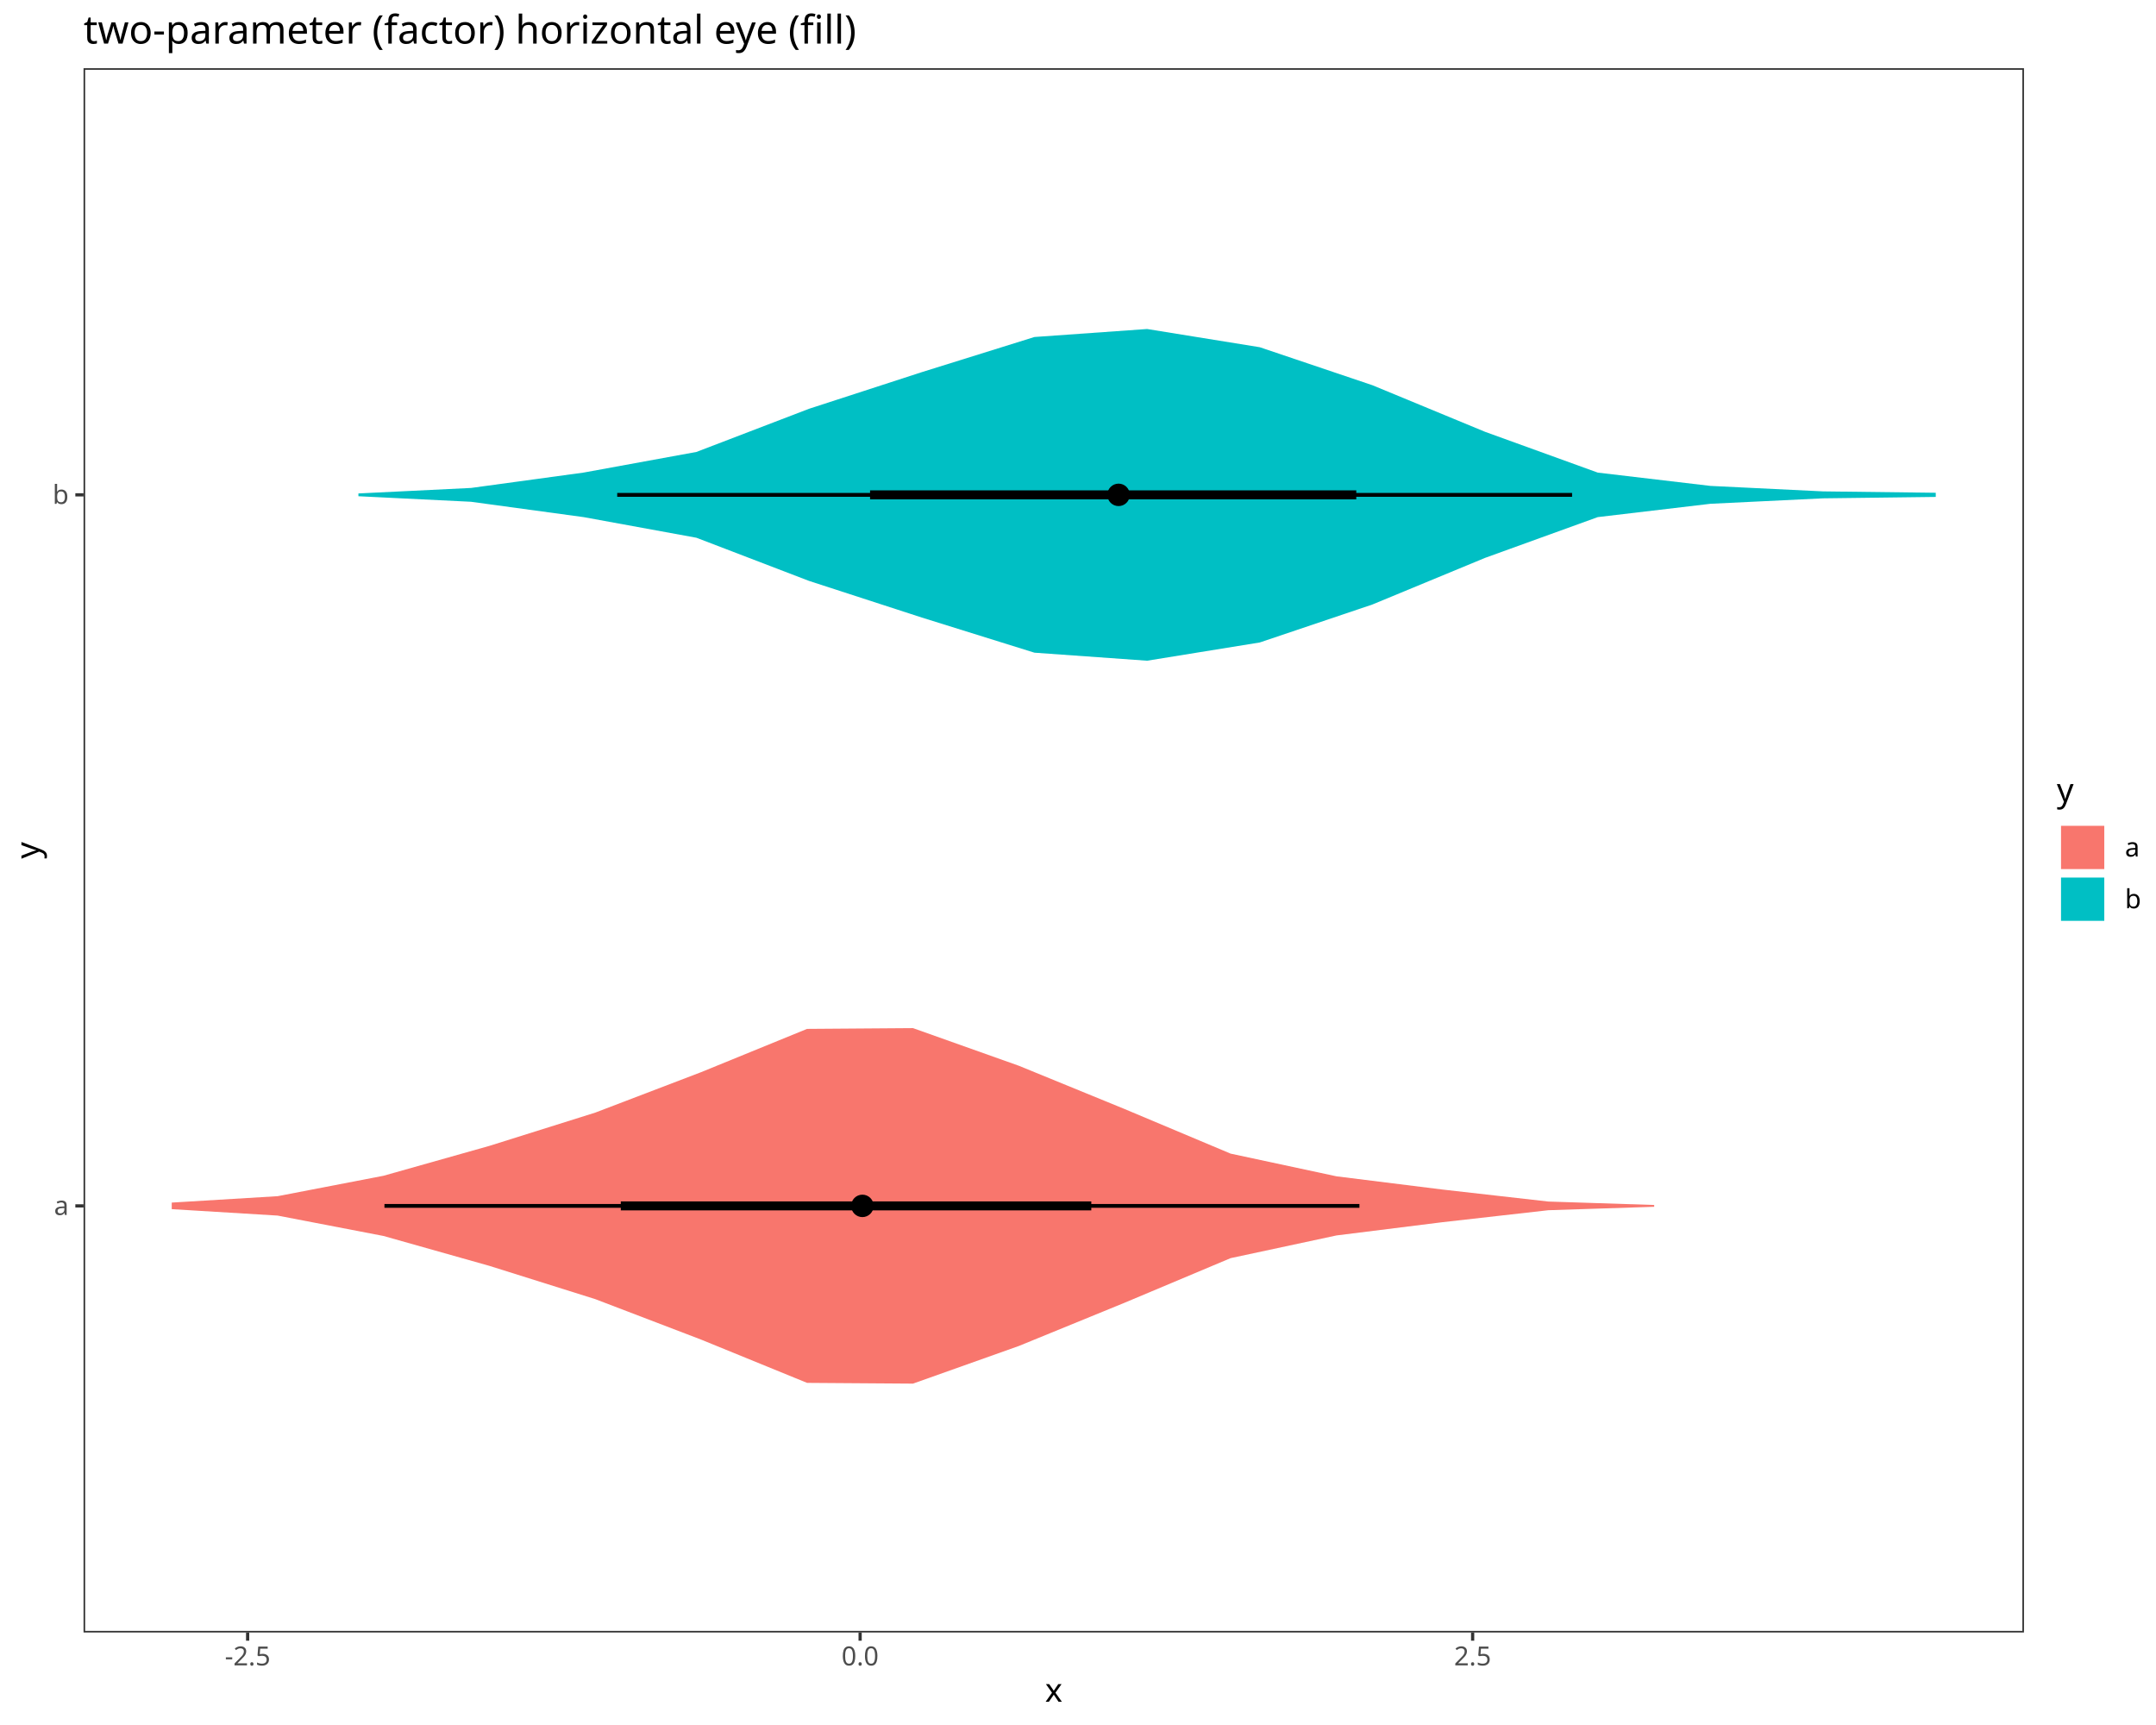
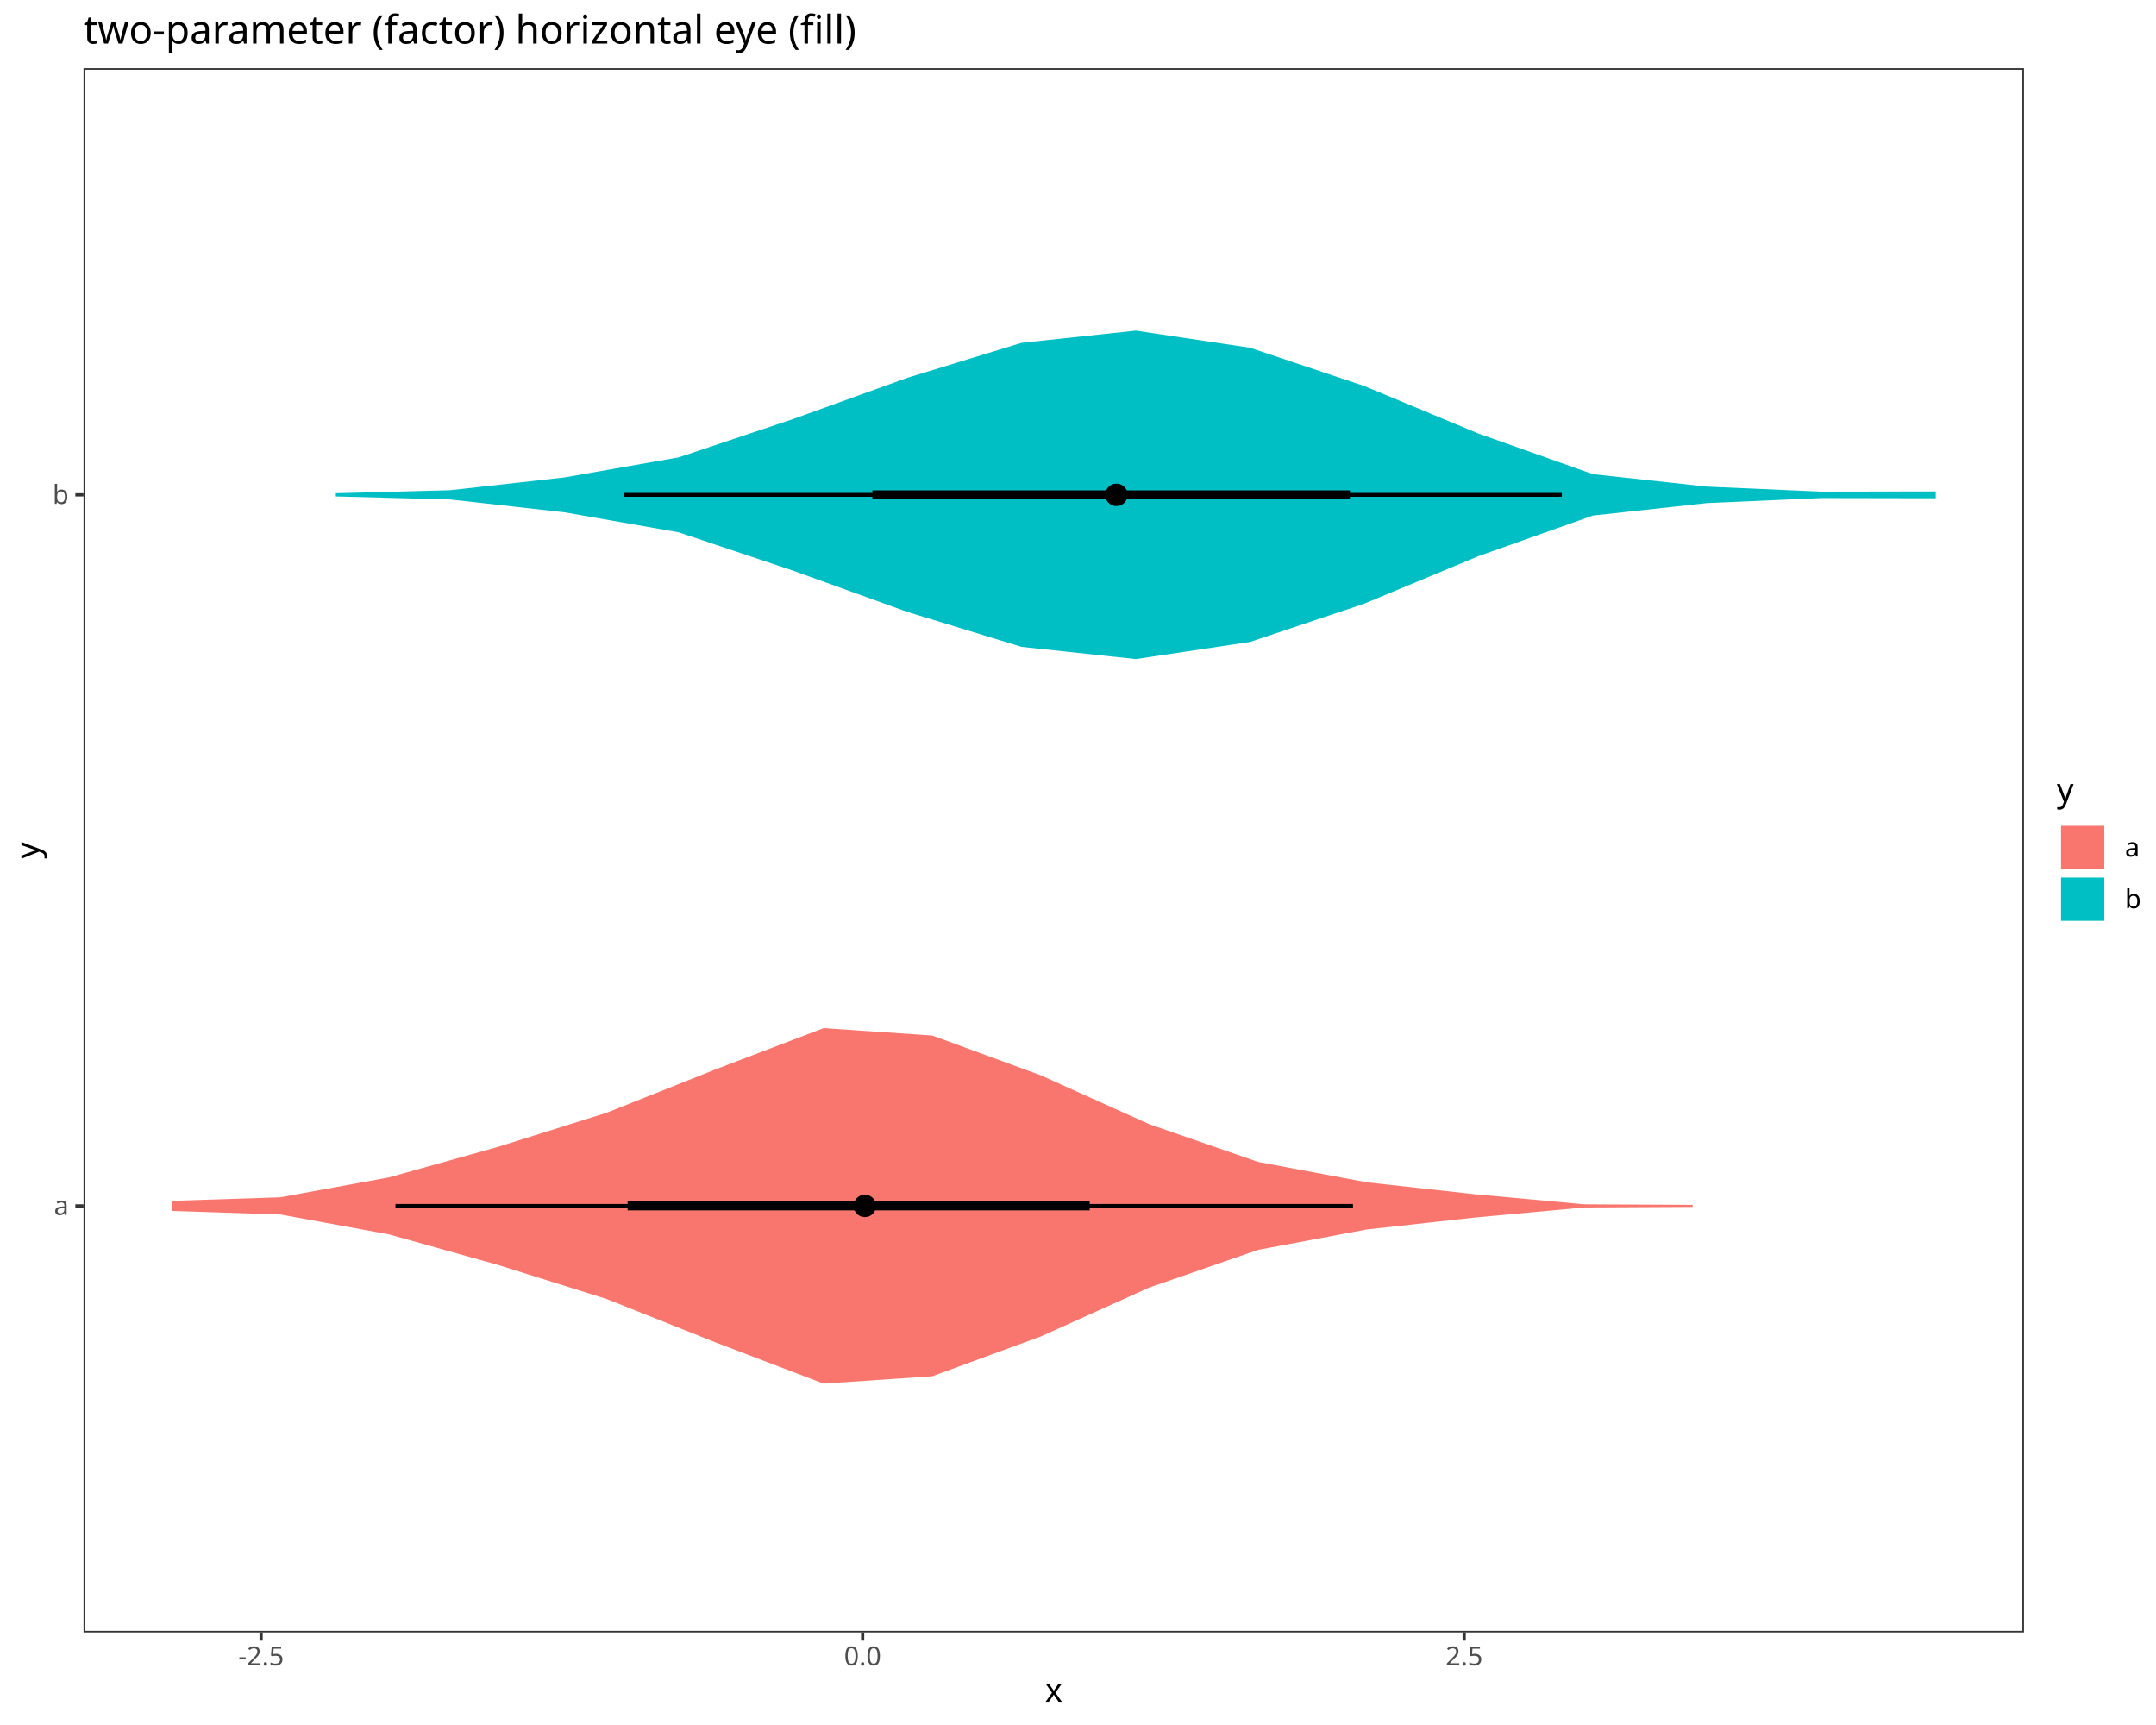
<svg xmlns="http://www.w3.org/2000/svg" class="svglite" data-engine-version="2.0" width="720.00pt" height="576.00pt" viewBox="0 0 720.00 576.00">
  <defs>
    <style type="text/css">
    .svglite line, .svglite polyline, .svglite polygon, .svglite path, .svglite rect, .svglite circle {
      fill: none;
      stroke: #000000;
      stroke-linecap: round;
      stroke-linejoin: round;
      stroke-miterlimit: 10.00;
    }
  </style>
  </defs>
  <rect width="100%" height="100%" style="stroke: none; fill: #FFFFFF;" />
  <defs>
    <clipPath id="cpMC4wMHw3MjAuMDB8MC4wMHw1NzYuMDA=">
      <rect x="0.00" y="0.00" width="720.00" height="576.00" />
    </clipPath>
  </defs>
  <g clip-path="url(#cpMC4wMHw3MjAuMDB8MC4wMHw1NzYuMDA=)">
    <rect x="0.00" y="0.00" width="720.00" height="576.00" style="stroke-width: 1.07; stroke: #FFFFFF; fill: #FFFFFF;" />
  </g>
  <defs>
    <clipPath id="cpMjcuOTB8Njc1LjkxfDIyLjc4fDU0NS4xMQ==">
      <rect x="27.90" y="22.78" width="648.01" height="522.33" />
    </clipPath>
  </defs>
  <g clip-path="url(#cpMjcuOTB8Njc1LjkxfDIyLjc4fDU0NS4xMQ==)">
    <rect x="27.90" y="22.78" width="648.01" height="522.33" style="stroke-width: 1.07; stroke: none; fill: #FFFFFF;" />
-     <polygon points="57.35,401.56 92.72,399.42 128.08,392.60 163.44,382.62 198.80,371.51 234.16,358.00 269.52,343.56 304.89,343.30 340.25,355.87 375.61,370.34 410.97,385.21 446.33,392.79 481.69,397.20 517.06,401.21 552.42,402.36 552.42,402.96 517.06,404.11 481.69,408.11 446.33,412.53 410.97,420.11 375.61,434.98 340.25,449.44 304.89,462.01 269.52,461.76 234.16,447.32 198.80,433.80 163.44,422.69 128.08,412.71 92.72,405.90 57.35,403.75 " style="stroke-width: 2.13; stroke: none; fill: #F8766D;" />
-     <polygon points="119.69,164.77 157.32,162.93 194.94,157.79 232.57,150.91 270.20,136.49 307.82,124.27 345.45,112.53 383.07,109.86 420.70,115.94 458.32,128.63 495.95,144.19 533.58,157.81 571.20,162.25 608.83,164.08 646.45,164.54 646.45,165.93 608.83,166.40 571.20,168.22 533.58,172.67 495.95,186.28 458.32,201.85 420.70,214.53 383.07,220.62 345.45,217.94 307.82,206.20 270.20,193.98 232.57,179.56 194.94,172.68 157.32,167.55 119.69,165.70 " style="stroke-width: 2.13; stroke: none; fill: #00BFC4;" />
-     <line x1="128.39" y1="402.66" x2="453.98" y2="402.66" style="stroke-width: 1.28; stroke-linecap: butt;" />
-     <line x1="206.12" y1="165.24" x2="525.00" y2="165.24" style="stroke-width: 1.28; stroke-linecap: butt;" />
-     <line x1="290.56" y1="165.24" x2="452.93" y2="165.24" style="stroke-width: 2.99; stroke-linecap: butt;" />
-     <line x1="207.32" y1="402.66" x2="364.44" y2="402.66" style="stroke-width: 2.99; stroke-linecap: butt;" />
-     <circle cx="288.00" cy="402.66" r="1.68" style="stroke-width: 1.06; fill: #000000;" />
-     <circle cx="373.55" cy="165.24" r="1.68" style="stroke-width: 1.06; fill: #000000;" />
-     <circle cx="373.55" cy="165.24" r="3.22" style="stroke-width: 1.06; fill: #000000;" />
-     <circle cx="288.00" cy="402.66" r="3.22" style="stroke-width: 1.06; fill: #000000;" />
+     <polygon points="57.35,400.97 93.63,399.79 129.91,393.14 166.20,382.98 202.48,371.60 238.76,357.15 275.04,343.30 311.32,345.77 347.60,359.07 383.88,375.42 420.16,387.98 456.44,394.79 492.72,398.79 529.00,402.13 565.28,402.32 565.28,403.00 529.00,403.19 492.72,406.53 456.44,410.53 420.16,417.34 383.88,429.90 347.60,446.25 311.32,459.55 275.04,462.01 238.76,448.17 202.48,433.72 166.20,422.34 129.91,412.18 93.63,405.53 57.35,404.35 " style="stroke-width: 2.13; stroke: none; fill: #F8766D;" />
+     <polygon points="112.15,164.70 150.31,163.69 188.48,159.42 226.64,152.72 264.81,139.93 302.97,126.16 341.14,114.47 379.30,110.39 417.46,116.11 455.63,128.90 493.79,144.79 531.96,158.33 570.12,162.49 608.29,164.16 646.45,164.09 646.45,166.38 608.29,166.31 570.12,167.98 531.96,172.15 493.79,185.68 455.63,201.57 417.46,214.36 379.30,220.08 341.14,216.00 302.97,204.32 264.81,190.54 226.64,177.75 188.48,171.06 150.31,166.78 112.15,165.77 " style="stroke-width: 2.13; stroke: none; fill: #00BFC4;" />
+     <line x1="132.07" y1="402.66" x2="451.83" y2="402.66" style="stroke-width: 1.28; stroke-linecap: butt;" />
+     <line x1="208.40" y1="165.24" x2="521.58" y2="165.24" style="stroke-width: 1.28; stroke-linecap: butt;" />
+     <line x1="291.34" y1="165.24" x2="450.80" y2="165.24" style="stroke-width: 2.99; stroke-linecap: butt;" />
+     <line x1="209.59" y1="402.66" x2="363.90" y2="402.66" style="stroke-width: 2.99; stroke-linecap: butt;" />
+     <circle cx="288.82" cy="402.66" r="1.68" style="stroke-width: 1.06; fill: #000000;" />
+     <circle cx="372.84" cy="165.24" r="1.68" style="stroke-width: 1.06; fill: #000000;" />
+     <circle cx="372.84" cy="165.24" r="3.22" style="stroke-width: 1.06; fill: #000000;" />
+     <circle cx="288.82" cy="402.66" r="3.22" style="stroke-width: 1.06; fill: #000000;" />
    <rect x="27.90" y="22.78" width="648.01" height="522.33" style="stroke-width: 1.07; stroke: #333333;" />
  </g>
  <g clip-path="url(#cpMC4wMHw3MjAuMDB8MC4wMHw1NzYuMDA=)">
    <text x="22.97" y="405.69" text-anchor="end" style="font-size: 8.80px; fill: #4D4D4D; font-family: sans;" textLength="4.89px" lengthAdjust="spacingAndGlyphs">a</text>
    <text x="22.97" y="168.26" text-anchor="end" style="font-size: 8.80px; fill: #4D4D4D; font-family: sans;" textLength="4.89px" lengthAdjust="spacingAndGlyphs">b</text>
    <polyline points="25.16,402.66 27.90,402.66 " style="stroke-width: 1.07; stroke: #333333; stroke-linecap: butt;" />
    <polyline points="25.16,165.24 27.90,165.24 " style="stroke-width: 1.07; stroke: #333333; stroke-linecap: butt;" />
-     <polyline points="82.70,547.85 82.70,545.11 " style="stroke-width: 1.07; stroke: #333333; stroke-linecap: butt;" />
-     <polyline points="287.24,547.85 287.24,545.11 " style="stroke-width: 1.07; stroke: #333333; stroke-linecap: butt;" />
-     <polyline points="491.79,547.85 491.79,545.11 " style="stroke-width: 1.07; stroke: #333333; stroke-linecap: butt;" />
-     <text x="82.70" y="556.10" text-anchor="middle" style="font-size: 8.80px; fill: #4D4D4D; font-family: sans;" textLength="15.16px" lengthAdjust="spacingAndGlyphs">-2.5</text>
-     <text x="287.24" y="556.10" text-anchor="middle" style="font-size: 8.80px; fill: #4D4D4D; font-family: sans;" textLength="12.23px" lengthAdjust="spacingAndGlyphs">0.0</text>
-     <text x="491.79" y="556.10" text-anchor="middle" style="font-size: 8.80px; fill: #4D4D4D; font-family: sans;" textLength="12.23px" lengthAdjust="spacingAndGlyphs">2.5</text>
+     <polyline points="87.20,547.85 87.20,545.11 " style="stroke-width: 1.07; stroke: #333333; stroke-linecap: butt;" />
+     <polyline points="288.08,547.85 288.08,545.11 " style="stroke-width: 1.07; stroke: #333333; stroke-linecap: butt;" />
+     <polyline points="488.96,547.85 488.96,545.11 " style="stroke-width: 1.07; stroke: #333333; stroke-linecap: butt;" />
+     <text x="87.20" y="556.10" text-anchor="middle" style="font-size: 8.80px; fill: #4D4D4D; font-family: sans;" textLength="15.16px" lengthAdjust="spacingAndGlyphs">-2.5</text>
+     <text x="288.08" y="556.10" text-anchor="middle" style="font-size: 8.80px; fill: #4D4D4D; font-family: sans;" textLength="12.23px" lengthAdjust="spacingAndGlyphs">0.0</text>
+     <text x="488.96" y="556.10" text-anchor="middle" style="font-size: 8.80px; fill: #4D4D4D; font-family: sans;" textLength="12.23px" lengthAdjust="spacingAndGlyphs">2.5</text>
    <text x="351.90" y="568.24" text-anchor="middle" style="font-size: 11.00px; font-family: sans;" textLength="5.50px" lengthAdjust="spacingAndGlyphs">x</text>
    <text transform="translate(13.05,283.95) rotate(-90)" text-anchor="middle" style="font-size: 11.00px; font-family: sans;" textLength="5.50px" lengthAdjust="spacingAndGlyphs">y</text>
    <rect x="686.87" y="259.00" width="27.65" height="49.89" style="stroke-width: 1.07; stroke: none; fill: #FFFFFF;" />
    <text x="686.87" y="267.71" style="font-size: 11.00px; font-family: sans;" textLength="5.50px" lengthAdjust="spacingAndGlyphs">y</text>
    <rect x="686.87" y="274.33" width="17.28" height="17.28" style="stroke-width: 1.07; stroke: none; fill: #FFFFFF;" />
    <rect x="688.28" y="275.75" width="14.45" height="14.45" style="stroke-width: 2.13; stroke: none; stroke-linecap: butt; stroke-linejoin: miter; fill: #F8766D;" />
    <rect x="686.87" y="291.61" width="17.28" height="17.28" style="stroke-width: 1.07; stroke: none; fill: #FFFFFF;" />
    <rect x="688.28" y="293.03" width="14.45" height="14.45" style="stroke-width: 2.13; stroke: none; stroke-linecap: butt; stroke-linejoin: miter; fill: #00BFC4;" />
    <text x="709.63" y="286.00" style="font-size: 8.80px; font-family: sans;" textLength="4.89px" lengthAdjust="spacingAndGlyphs">a</text>
    <text x="709.63" y="303.28" style="font-size: 8.80px; font-family: sans;" textLength="4.89px" lengthAdjust="spacingAndGlyphs">b</text>
    <text x="27.90" y="14.56" style="font-size: 13.20px; font-family: sans;" textLength="241.36px" lengthAdjust="spacingAndGlyphs">two-parameter (factor) horizontal eye (fill)</text>
  </g>
</svg>
